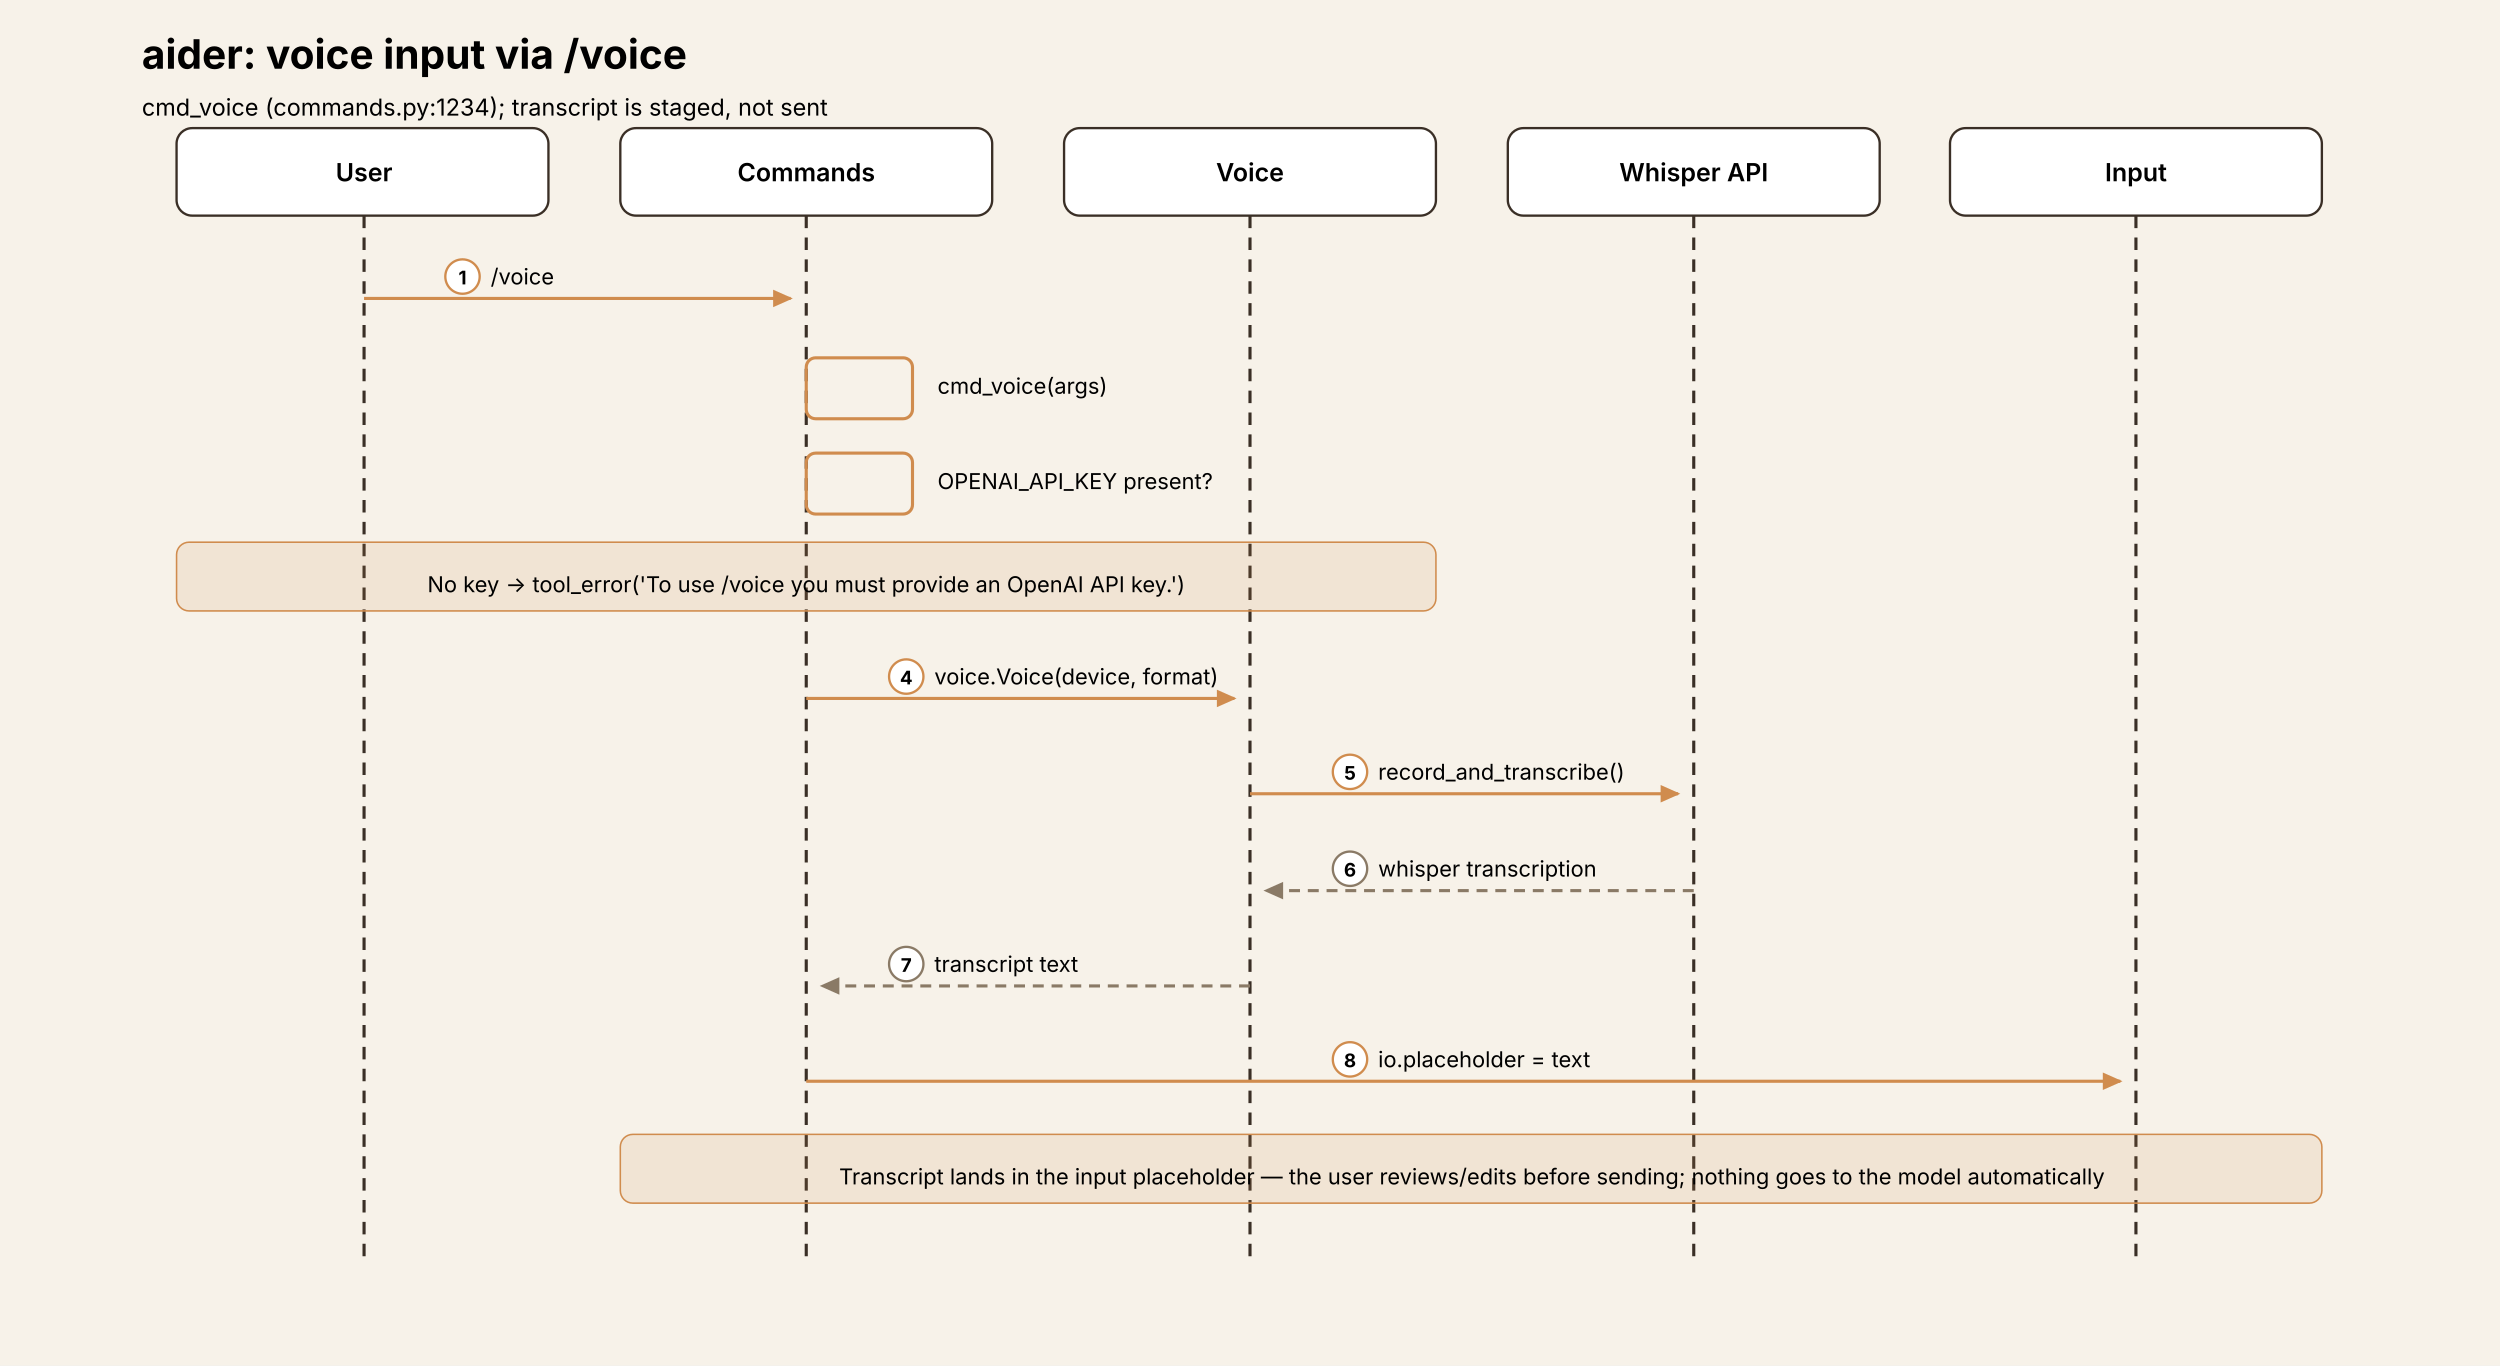
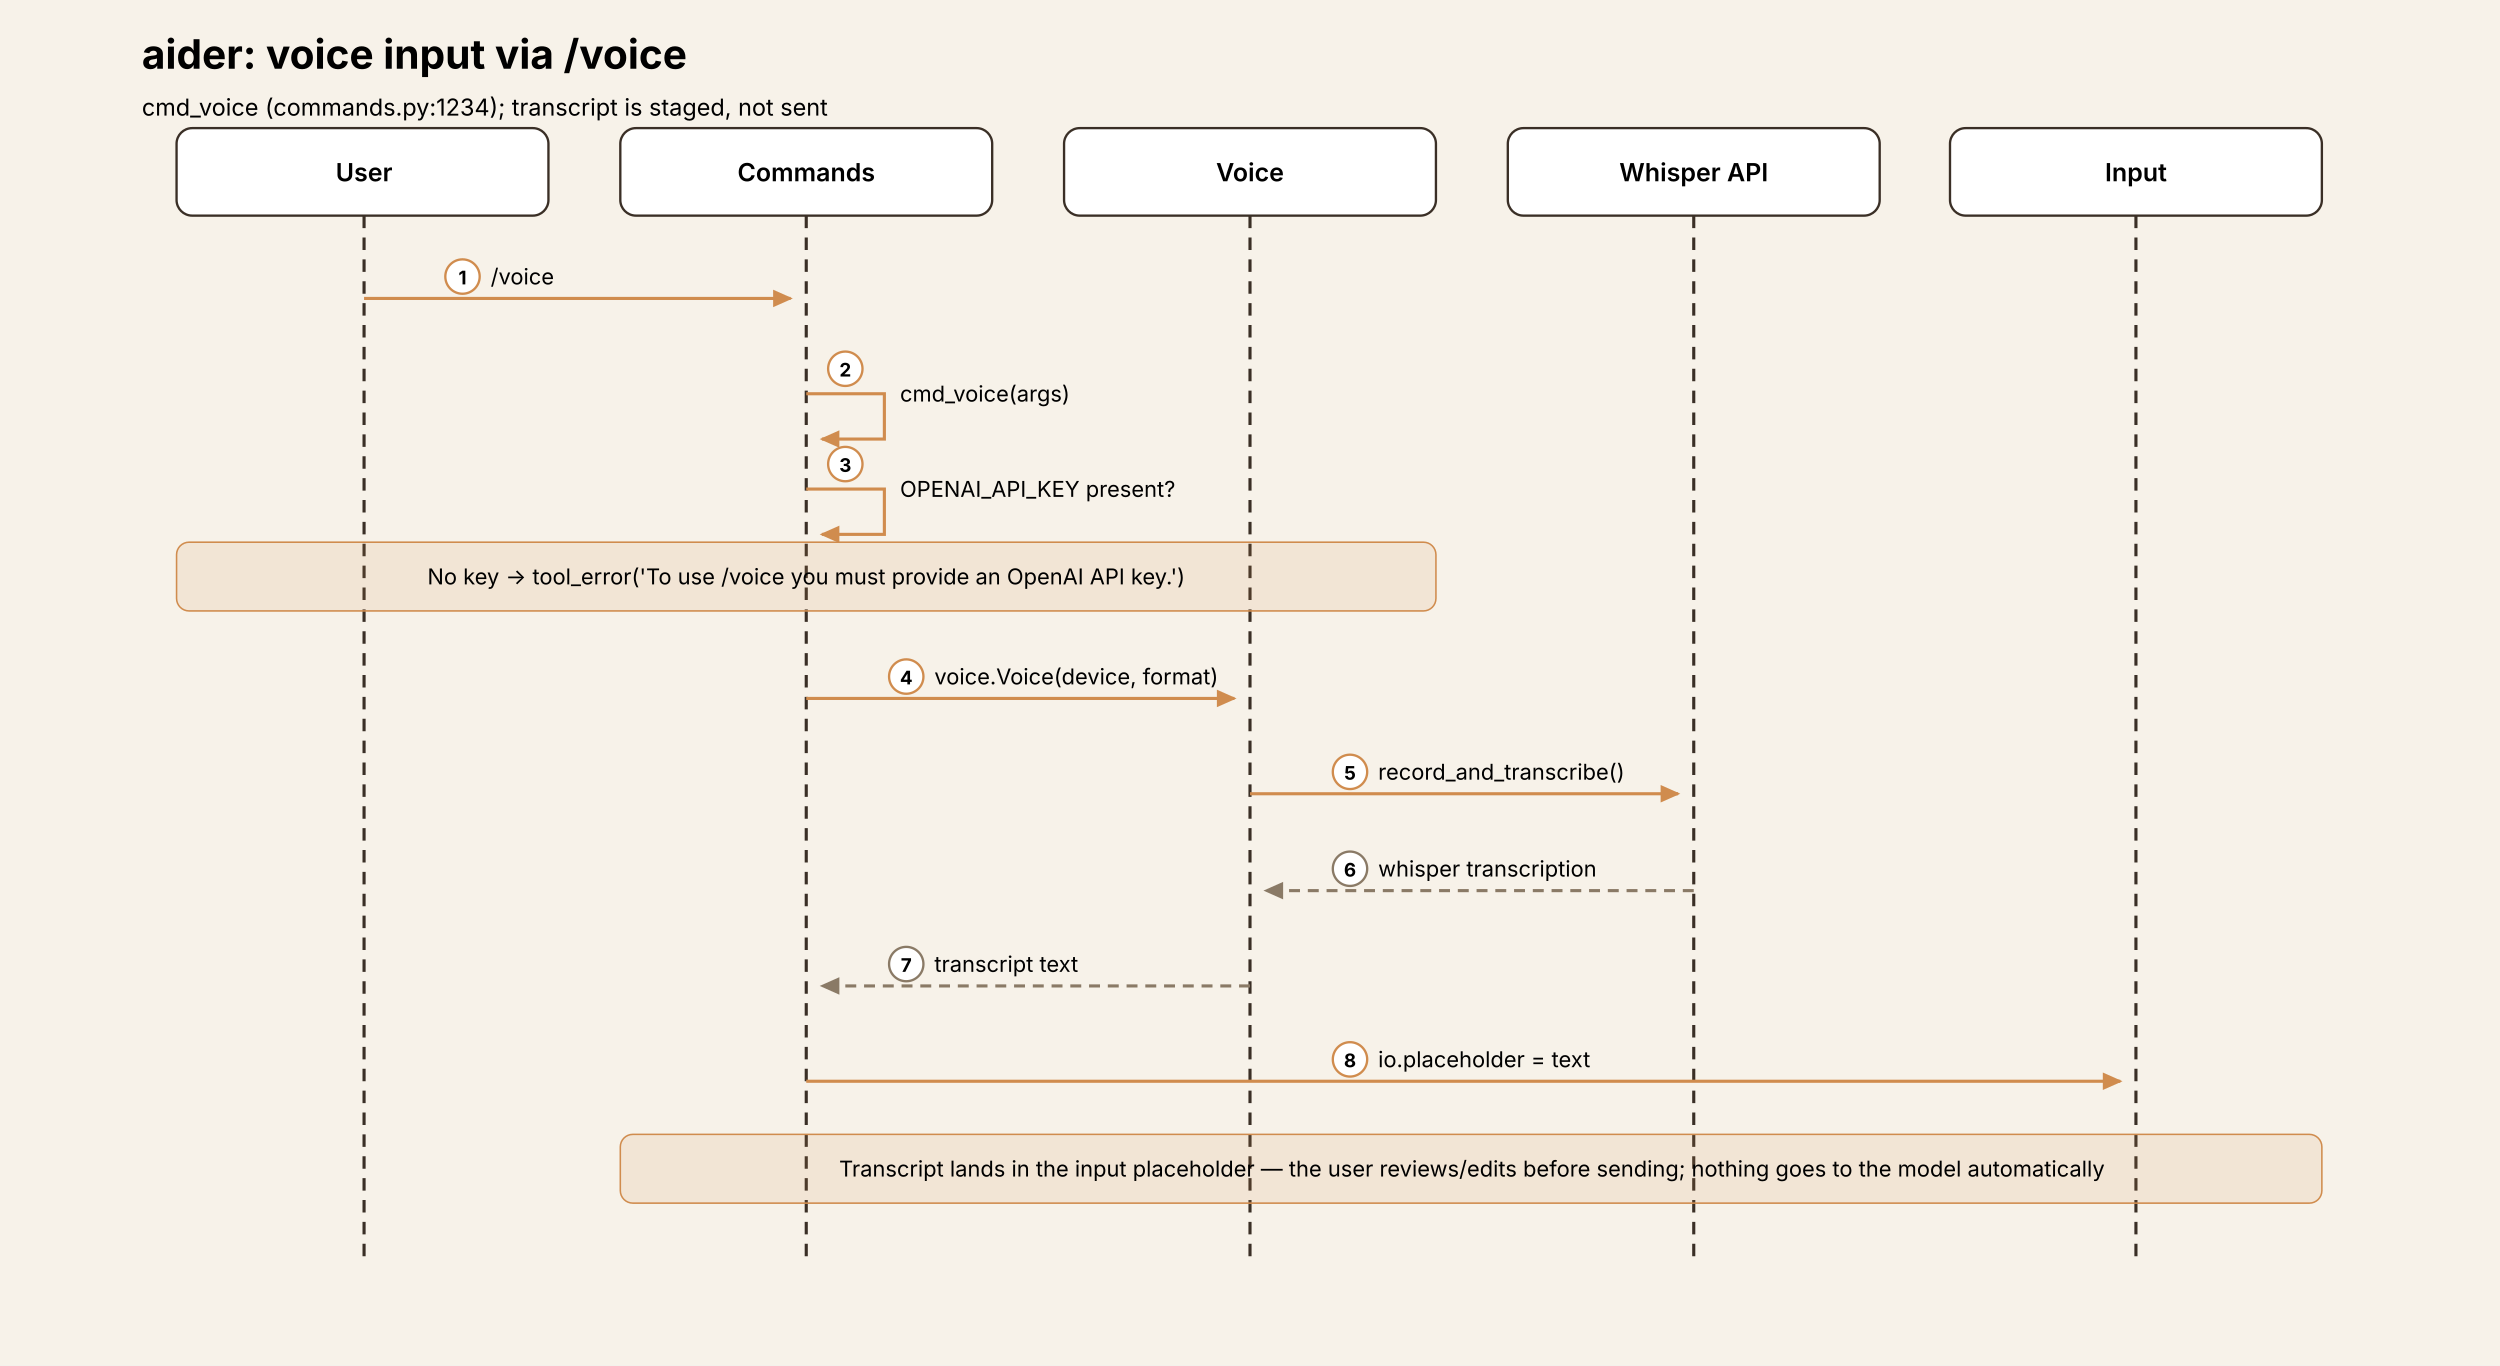
<svg xmlns="http://www.w3.org/2000/svg" viewBox="0 0 1600 874" width="1600" font-family="system-ui, -apple-system, sans-serif">
  <defs>
    <marker id="arrc" viewBox="0 0 10 10" refX="8" refY="5" markerWidth="7" markerHeight="7" orient="auto-start-reverse">
      <path d="M 0 1 L 9 5 L 0 9 z" fill="#d08c4e" />
    </marker>
    <marker id="arrr" viewBox="0 0 10 10" refX="8" refY="5" markerWidth="7" markerHeight="7" orient="auto-start-reverse">
      <path d="M 0 1 L 9 5 L 0 9 z" fill="#8a7a66" />
    </marker>
  </defs>
  <rect x="0" y="0" width="1600" height="874" fill="#f7f2e9" />
  <text x="90.78" y="44" font-size="26" font-weight="700" fill="#000000">aider: voice input via /voice</text>
  <text x="90.78" y="74" font-size="15" fill="#000000">cmd_voice (commands.py:1234); transcript is staged, not sent</text>
  <line x1="233" y1="110" x2="233" y2="806" stroke="#3a2f26" stroke-width="2" stroke-dasharray="8 6" />
  <rect x="113" y="82" width="238" height="56" rx="10" fill="#ffffff" stroke="#3a2f26" stroke-width="1.5" />
  <text x="233" y="116" text-anchor="middle" font-size="16" font-weight="600" fill="#000000">User</text>
  <line x1="516" y1="110" x2="516" y2="806" stroke="#3a2f26" stroke-width="2" stroke-dasharray="8 6" />
  <rect x="397" y="82" width="238" height="56" rx="10" fill="#ffffff" stroke="#3a2f26" stroke-width="1.5" />
  <text x="516" y="116" text-anchor="middle" font-size="16" font-weight="600" fill="#000000">Commands</text>
  <line x1="800" y1="110" x2="800" y2="806" stroke="#3a2f26" stroke-width="2" stroke-dasharray="8 6" />
  <rect x="681" y="82" width="238" height="56" rx="10" fill="#ffffff" stroke="#3a2f26" stroke-width="1.5" />
  <text x="800" y="116" text-anchor="middle" font-size="16" font-weight="600" fill="#000000">Voice</text>
  <line x1="1084" y1="110" x2="1084" y2="806" stroke="#3a2f26" stroke-width="2" stroke-dasharray="8 6" />
  <rect x="965" y="82" width="238" height="56" rx="10" fill="#ffffff" stroke="#3a2f26" stroke-width="1.5" />
  <text x="1084" y="116" text-anchor="middle" font-size="16" font-weight="600" fill="#000000">Whisper API</text>
  <line x1="1367" y1="110" x2="1367" y2="806" stroke="#3a2f26" stroke-width="2" stroke-dasharray="8 6" />
  <rect x="1248" y="82" width="238" height="56" rx="10" fill="#ffffff" stroke="#3a2f26" stroke-width="1.5" />
  <text x="1367" y="116" text-anchor="middle" font-size="16" font-weight="600" fill="#000000">Input</text>
  <line x1="233" y1="191" x2="506" y2="191" stroke="#d08c4e" stroke-width="2" marker-end="url(#arrc)" />
  <circle cx="296" cy="177" r="11" fill="#ffffff" stroke="#d08c4e" stroke-width="1.5" />
  <text x="296" y="182" text-anchor="middle" font-size="12" font-weight="700" fill="#000000">1</text>
  <text x="314" y="182" font-size="14" fill="#000000">/voice</text>
-   <rect x="516" y="229" width="68" height="39" rx="6" fill="none" stroke="#d08c4e" stroke-width="2" />
-   <text x="600" y="252" font-size="14" fill="#000000">cmd_voice(args)</text>
-   <rect x="516" y="290" width="68" height="39" rx="6" fill="none" stroke="#d08c4e" stroke-width="2" />
-   <text x="600" y="313" font-size="14" fill="#000000">OPENAI_API_KEY present?</text>
-   <rect x="113" y="347" width="806" height="44" rx="8" fill="#d08c4e22" stroke="#d08c4e" stroke-width="1" />
-   <text x="516" y="379" text-anchor="middle" font-size="14" fill="#000000">No key -&gt; tool_error('To use /voice you must provide an OpenAI API key.')</text>
+   <path d="M 516 252 h 50 v 29 H 526" fill="none" stroke="#d08c4e" stroke-width="2" marker-end="url(#arrc)" />
+   <circle cx="541" cy="236" r="11" fill="#ffffff" stroke="#d08c4e" stroke-width="1.5" />
+   <text x="541" y="241" text-anchor="middle" font-size="12" font-weight="700" fill="#000000">2</text>
+   <text x="576" y="257" font-size="14" fill="#000000">cmd_voice(args)</text>
+   <path d="M 516 313 h 50 v 29 H 526" fill="none" stroke="#d08c4e" stroke-width="2" marker-end="url(#arrc)" />
+   <circle cx="541" cy="297" r="11" fill="#ffffff" stroke="#d08c4e" stroke-width="1.5" />
+   <text x="541" y="302" text-anchor="middle" font-size="12" font-weight="700" fill="#000000">3</text>
+   <text x="576" y="318" font-size="14" fill="#000000">OPENAI_API_KEY present?</text>
+   <rect x="113" y="347" width="806" height="44" rx="8" fill="#d08c4e" fill-opacity="0.13" stroke="#d08c4e" stroke-width="1" />
+   <text x="516" y="374" text-anchor="middle" font-size="14" fill="#000000">No key -&gt; tool_error('To use /voice you must provide an OpenAI API key.')</text>
  <line x1="516" y1="447" x2="790" y2="447" stroke="#d08c4e" stroke-width="2" marker-end="url(#arrc)" />
  <circle cx="580" cy="433" r="11" fill="#ffffff" stroke="#d08c4e" stroke-width="1.5" />
  <text x="580" y="438" text-anchor="middle" font-size="12" font-weight="700" fill="#000000">4</text>
  <text x="598" y="438" font-size="14" fill="#000000">voice.Voice(device, format)</text>
  <line x1="800" y1="508" x2="1074" y2="508" stroke="#d08c4e" stroke-width="2" marker-end="url(#arrc)" />
  <circle cx="864" cy="494" r="11" fill="#ffffff" stroke="#d08c4e" stroke-width="1.5" />
  <text x="864" y="499" text-anchor="middle" font-size="12" font-weight="700" fill="#000000">5</text>
  <text x="882" y="499" font-size="14" fill="#000000">record_and_transcribe()</text>
  <line x1="1084" y1="570" x2="810" y2="570" stroke="#8a7a66" stroke-width="2" stroke-dasharray="7 5" marker-end="url(#arrr)" />
  <circle cx="864" cy="556" r="11" fill="#ffffff" stroke="#8a7a66" stroke-width="1.5" />
  <text x="864" y="561" text-anchor="middle" font-size="12" font-weight="700" fill="#000000">6</text>
  <text x="882" y="561" font-size="14" fill="#000000">whisper transcription</text>
  <line x1="800" y1="631" x2="526" y2="631" stroke="#8a7a66" stroke-width="2" stroke-dasharray="7 5" marker-end="url(#arrr)" />
  <circle cx="580" cy="617" r="11" fill="#ffffff" stroke="#8a7a66" stroke-width="1.5" />
  <text x="580" y="622" text-anchor="middle" font-size="12" font-weight="700" fill="#000000">7</text>
  <text x="598" y="622" font-size="14" fill="#000000">transcript text</text>
  <line x1="516" y1="692" x2="1357" y2="692" stroke="#d08c4e" stroke-width="2" marker-end="url(#arrc)" />
  <circle cx="864" cy="678" r="11" fill="#ffffff" stroke="#d08c4e" stroke-width="1.5" />
  <text x="864" y="683" text-anchor="middle" font-size="12" font-weight="700" fill="#000000">8</text>
  <text x="882" y="683" font-size="14" fill="#000000">io.placeholder = text</text>
-   <rect x="397" y="726" width="1089" height="44" rx="8" fill="#d08c4e22" stroke="#d08c4e" stroke-width="1" />
-   <text x="942" y="758" text-anchor="middle" font-size="14" fill="#000000">Transcript lands in the input placeholder — the user reviews/edits before sending; nothing goes to the model automatically</text>
+   <rect x="397" y="726" width="1089" height="44" rx="8" fill="#d08c4e" fill-opacity="0.13" stroke="#d08c4e" stroke-width="1" />
+   <text x="942" y="753" text-anchor="middle" font-size="14" fill="#000000">Transcript lands in the input placeholder — the user reviews/edits before sending; nothing goes to the model automatically</text>
</svg>
